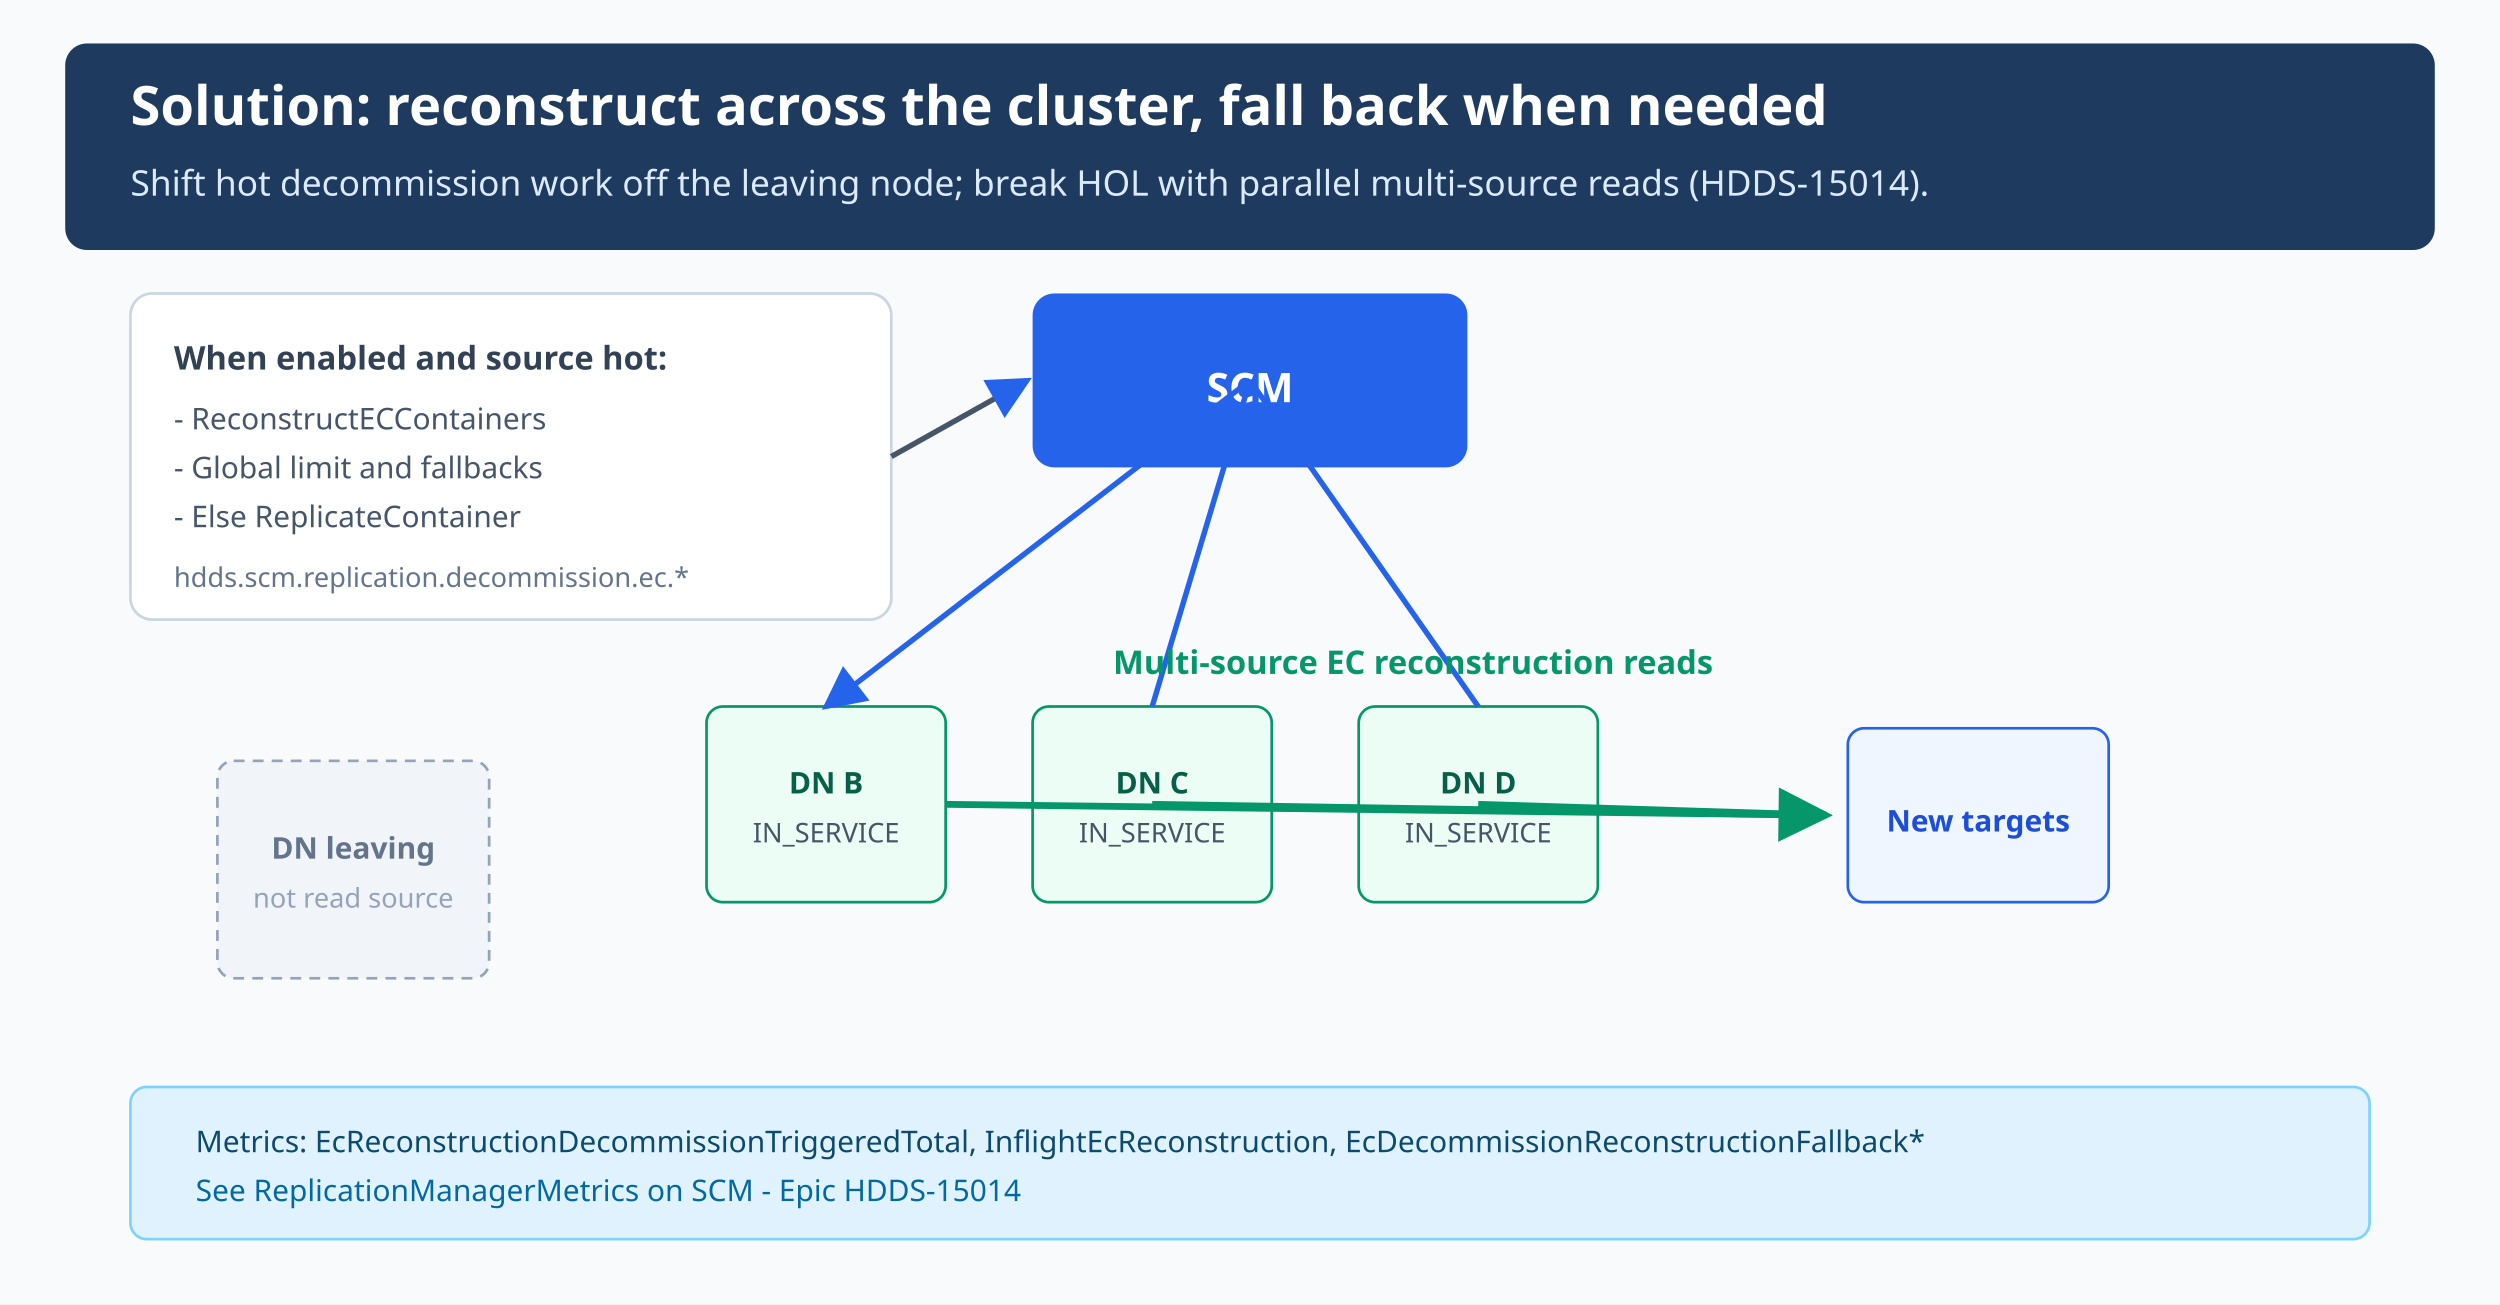
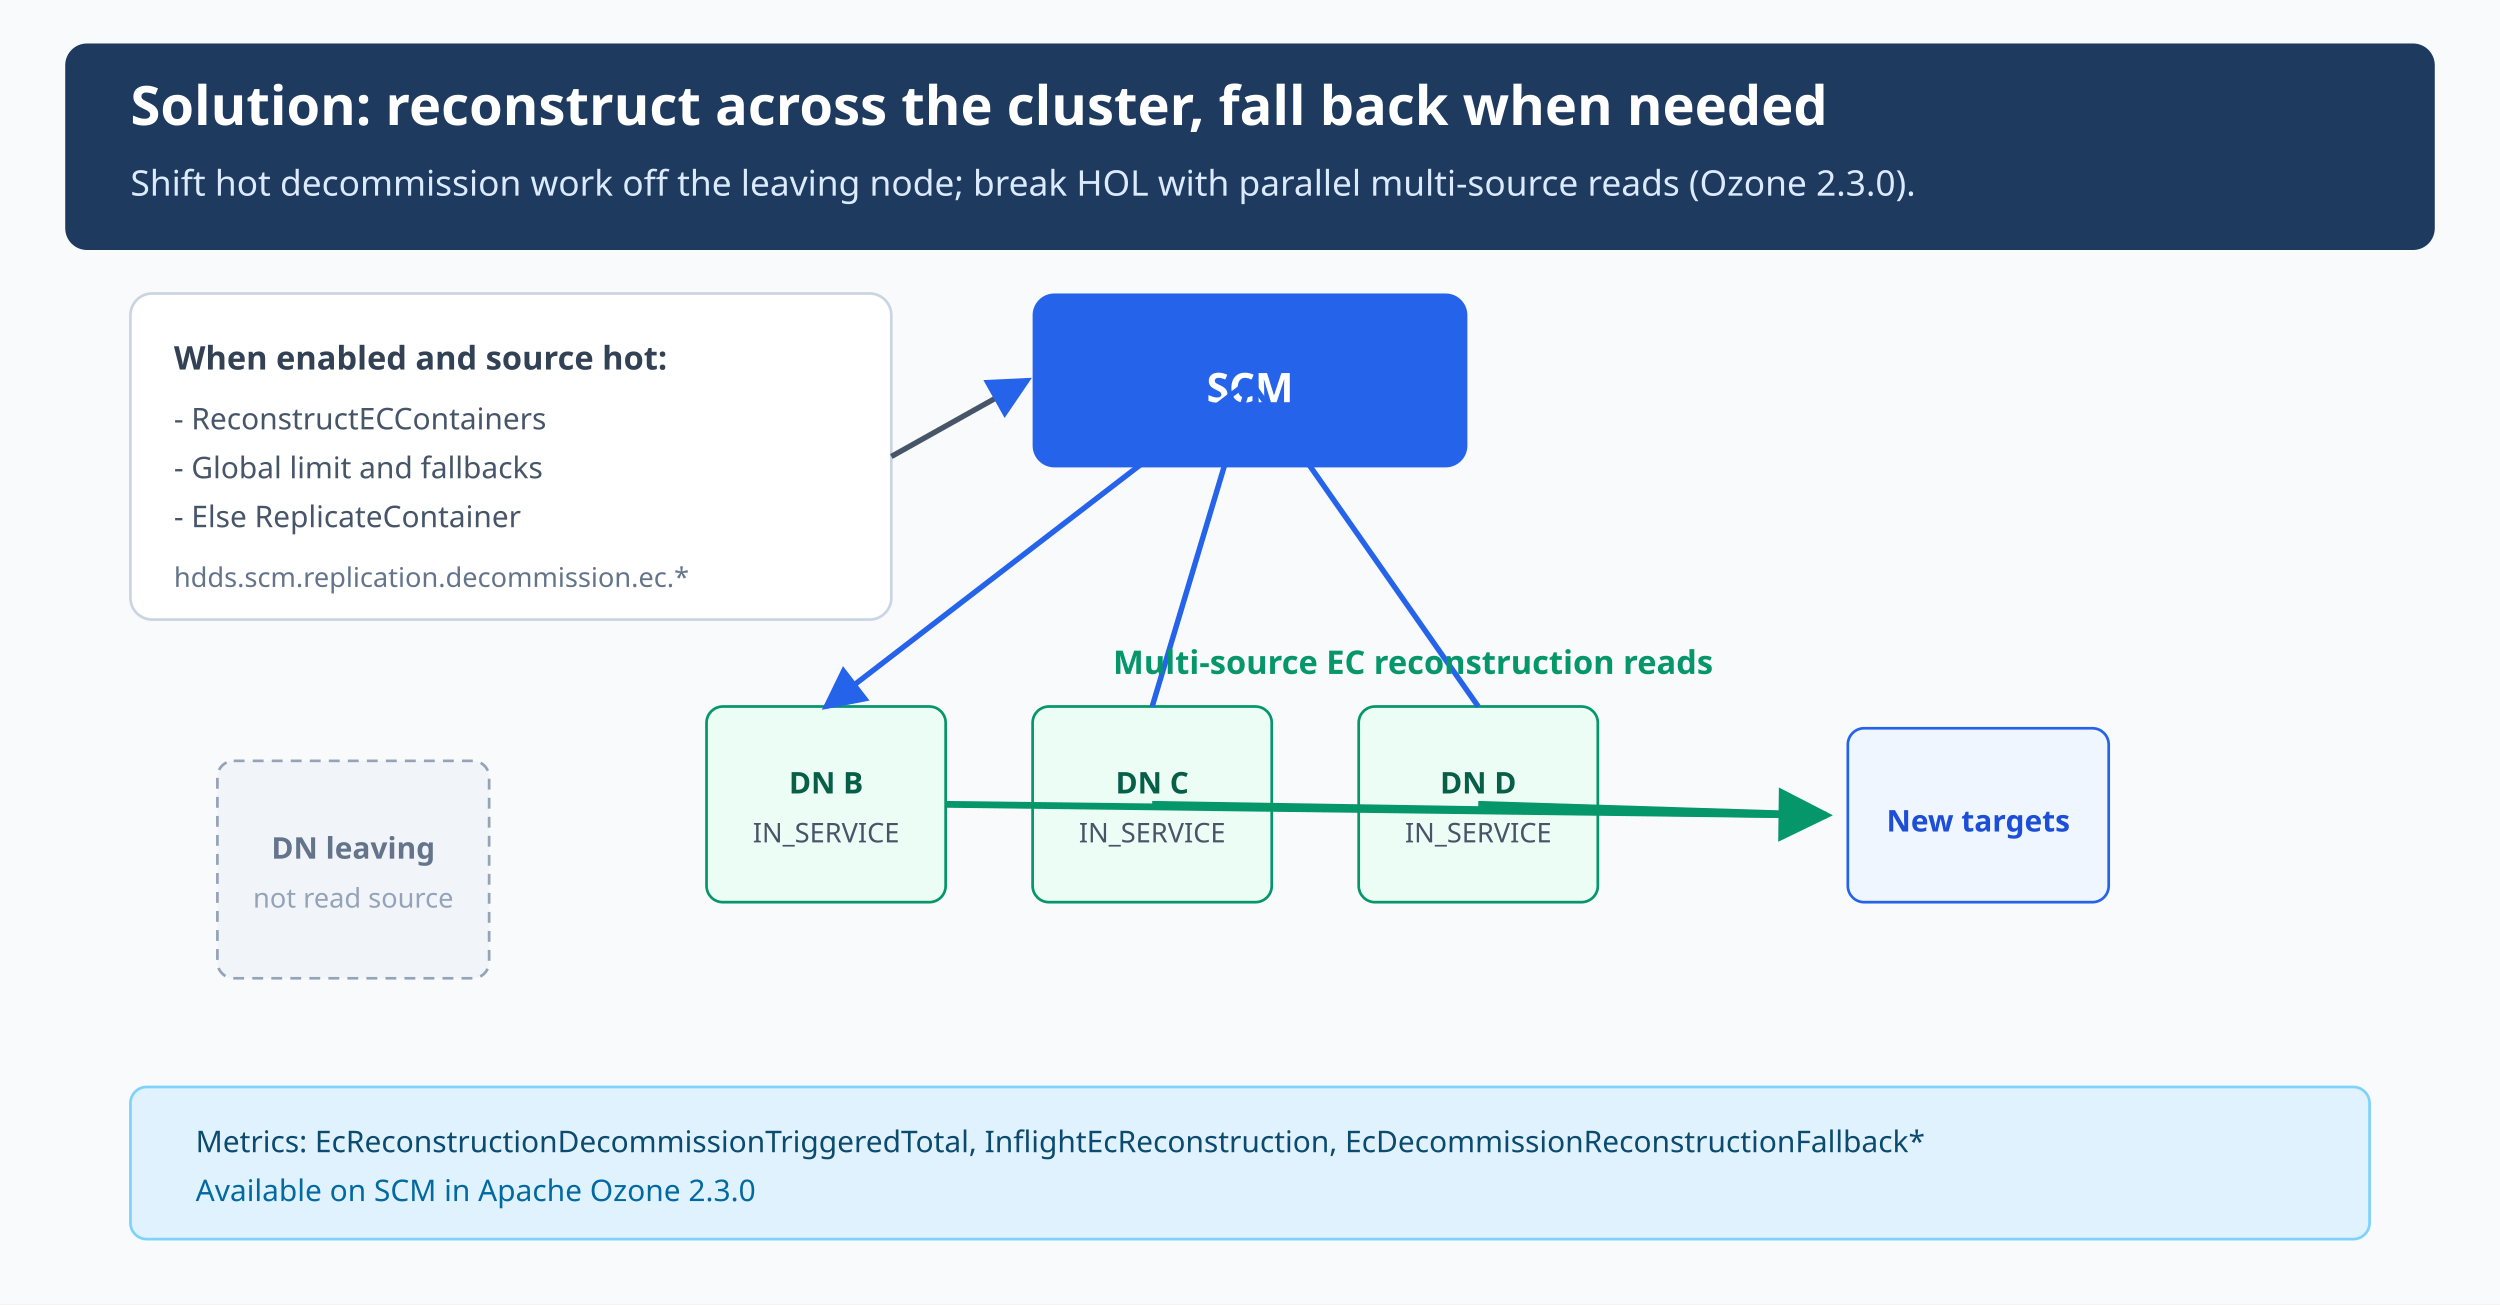
<svg xmlns="http://www.w3.org/2000/svg" viewBox="0 0 920 480" role="img" aria-labelledby="title desc">
  <defs>
    <marker id="arrow-blue" markerWidth="8" markerHeight="8" refX="7" refY="4" orient="auto">
      <path d="M0,0 L8,4 L0,8 Z" fill="#2563eb" />
    </marker>
    <marker id="arrow-green" markerWidth="8" markerHeight="8" refX="7" refY="4" orient="auto">
      <path d="M0,0 L8,4 L0,8 Z" fill="#059669" />
    </marker>
  </defs>
  <rect width="920" height="480" fill="#f8fafc" />
  <rect x="24" y="16" width="872" height="76" rx="8" fill="#1e3a5f" />
  <text x="48" y="46" fill="#ffffff" font-family="system-ui, sans-serif" font-size="20" font-weight="700">Solution: reconstruct across the cluster, fall back when needed</text>
-   <text x="48" y="72" fill="#dbeafe" font-family="system-ui, sans-serif" font-size="13">Shift hot decommission work off the leaving node; break HOL with parallel multi-source reads (HDDS-15014).</text>
+   <text x="48" y="72" fill="#dbeafe" font-family="system-ui, sans-serif" font-size="13">Shift hot decommission work off the leaving node; break HOL with parallel multi-source reads (Ozone 2.3.0).</text>
  <g transform="translate(380, 108)">
    <rect width="160" height="64" rx="8" fill="#2563eb" />
    <text x="80" y="40" text-anchor="middle" fill="#ffffff" font-family="system-ui, sans-serif" font-size="15" font-weight="700">SCM</text>
  </g>
  <g transform="translate(48, 108)">
    <rect width="280" height="120" rx="8" fill="#ffffff" stroke="#cbd5e1" />
    <text x="16" y="28" fill="#334155" font-family="system-ui, sans-serif" font-size="12" font-weight="700">When enabled and source hot:</text>
    <text x="16" y="50" fill="#475569" font-family="system-ui, sans-serif" font-size="11">- ReconstructECContainers</text>
    <text x="16" y="68" fill="#475569" font-family="system-ui, sans-serif" font-size="11">- Global limit and fallbacks</text>
    <text x="16" y="86" fill="#475569" font-family="system-ui, sans-serif" font-size="11">- Else ReplicateContainer</text>
    <text x="16" y="108" fill="#64748b" font-family="system-ui, sans-serif" font-size="10">hdds.scm.replication.decommission.ec.*</text>
  </g>
  <line x1="328" y1="168" x2="378" y2="140" stroke="#475569" stroke-width="2" marker-end="url(#arrow-blue)" />
  <g transform="translate(80, 280)">
    <rect width="100" height="80" rx="6" fill="#f1f5f9" stroke="#94a3b8" stroke-dasharray="4 3" />
    <text x="50" y="36" text-anchor="middle" fill="#64748b" font-family="system-ui, sans-serif" font-size="11" font-weight="600">DN leaving</text>
    <text x="50" y="54" text-anchor="middle" fill="#94a3b8" font-family="system-ui, sans-serif" font-size="10">not read source</text>
  </g>
  <g transform="translate(260, 260)">
    <rect width="88" height="72" rx="6" fill="#ecfdf5" stroke="#059669" />
    <text x="44" y="32" text-anchor="middle" fill="#065f46" font-family="system-ui, sans-serif" font-size="11" font-weight="600">DN B</text>
    <text x="44" y="50" text-anchor="middle" fill="#475569" font-family="system-ui, sans-serif" font-size="10">IN_SERVICE</text>
  </g>
  <g transform="translate(380, 260)">
    <rect width="88" height="72" rx="6" fill="#ecfdf5" stroke="#059669" />
    <text x="44" y="32" text-anchor="middle" fill="#065f46" font-family="system-ui, sans-serif" font-size="11" font-weight="600">DN C</text>
    <text x="44" y="50" text-anchor="middle" fill="#475569" font-family="system-ui, sans-serif" font-size="10">IN_SERVICE</text>
  </g>
  <g transform="translate(500, 260)">
    <rect width="88" height="72" rx="6" fill="#ecfdf5" stroke="#059669" />
    <text x="44" y="32" text-anchor="middle" fill="#065f46" font-family="system-ui, sans-serif" font-size="11" font-weight="600">DN D</text>
    <text x="44" y="50" text-anchor="middle" fill="#475569" font-family="system-ui, sans-serif" font-size="10">IN_SERVICE</text>
  </g>
  <g transform="translate(680, 268)">
    <rect width="96" height="64" rx="6" fill="#eff6ff" stroke="#2563eb" />
    <text x="48" y="38" text-anchor="middle" fill="#1d4ed8" font-family="system-ui, sans-serif" font-size="11" font-weight="600">New targets</text>
  </g>
  <path d="M460 140 L304 260" fill="none" stroke="#2563eb" stroke-width="2" marker-end="url(#arrow-blue)" />
  <path d="M460 140 L424 260" fill="none" stroke="#2563eb" stroke-width="2" />
  <path d="M460 140 L544 260" fill="none" stroke="#2563eb" stroke-width="2" />
  <path d="M348 296 L672 300" fill="none" stroke="#059669" stroke-width="2.5" marker-end="url(#arrow-green)" />
  <path d="M424 296 L672 300" fill="none" stroke="#059669" stroke-width="2.5" />
  <path d="M544 296 L672 300" fill="none" stroke="#059669" stroke-width="2.5" />
  <text x="520" y="248" text-anchor="middle" fill="#059669" font-family="system-ui, sans-serif" font-size="12" font-weight="600">Multi-source EC reconstruction reads</text>
  <rect x="48" y="400" width="824" height="56" rx="6" fill="#e0f2fe" stroke="#7dd3fc" />
  <text x="72" y="424" fill="#0c4a6e" font-family="system-ui, sans-serif" font-size="11">Metrics: EcReconstructionDecommissionTriggeredTotal, InflightEcReconstruction, EcDecommissionReconstructionFallback*</text>
-   <text x="72" y="442" fill="#0369a1" font-family="system-ui, sans-serif" font-size="11">See ReplicationManagerMetrics on SCM - Epic HDDS-15014</text>
+   <text x="72" y="442" fill="#0369a1" font-family="system-ui, sans-serif" font-size="11">Available on SCM in Apache Ozone 2.3.0</text>
</svg>
